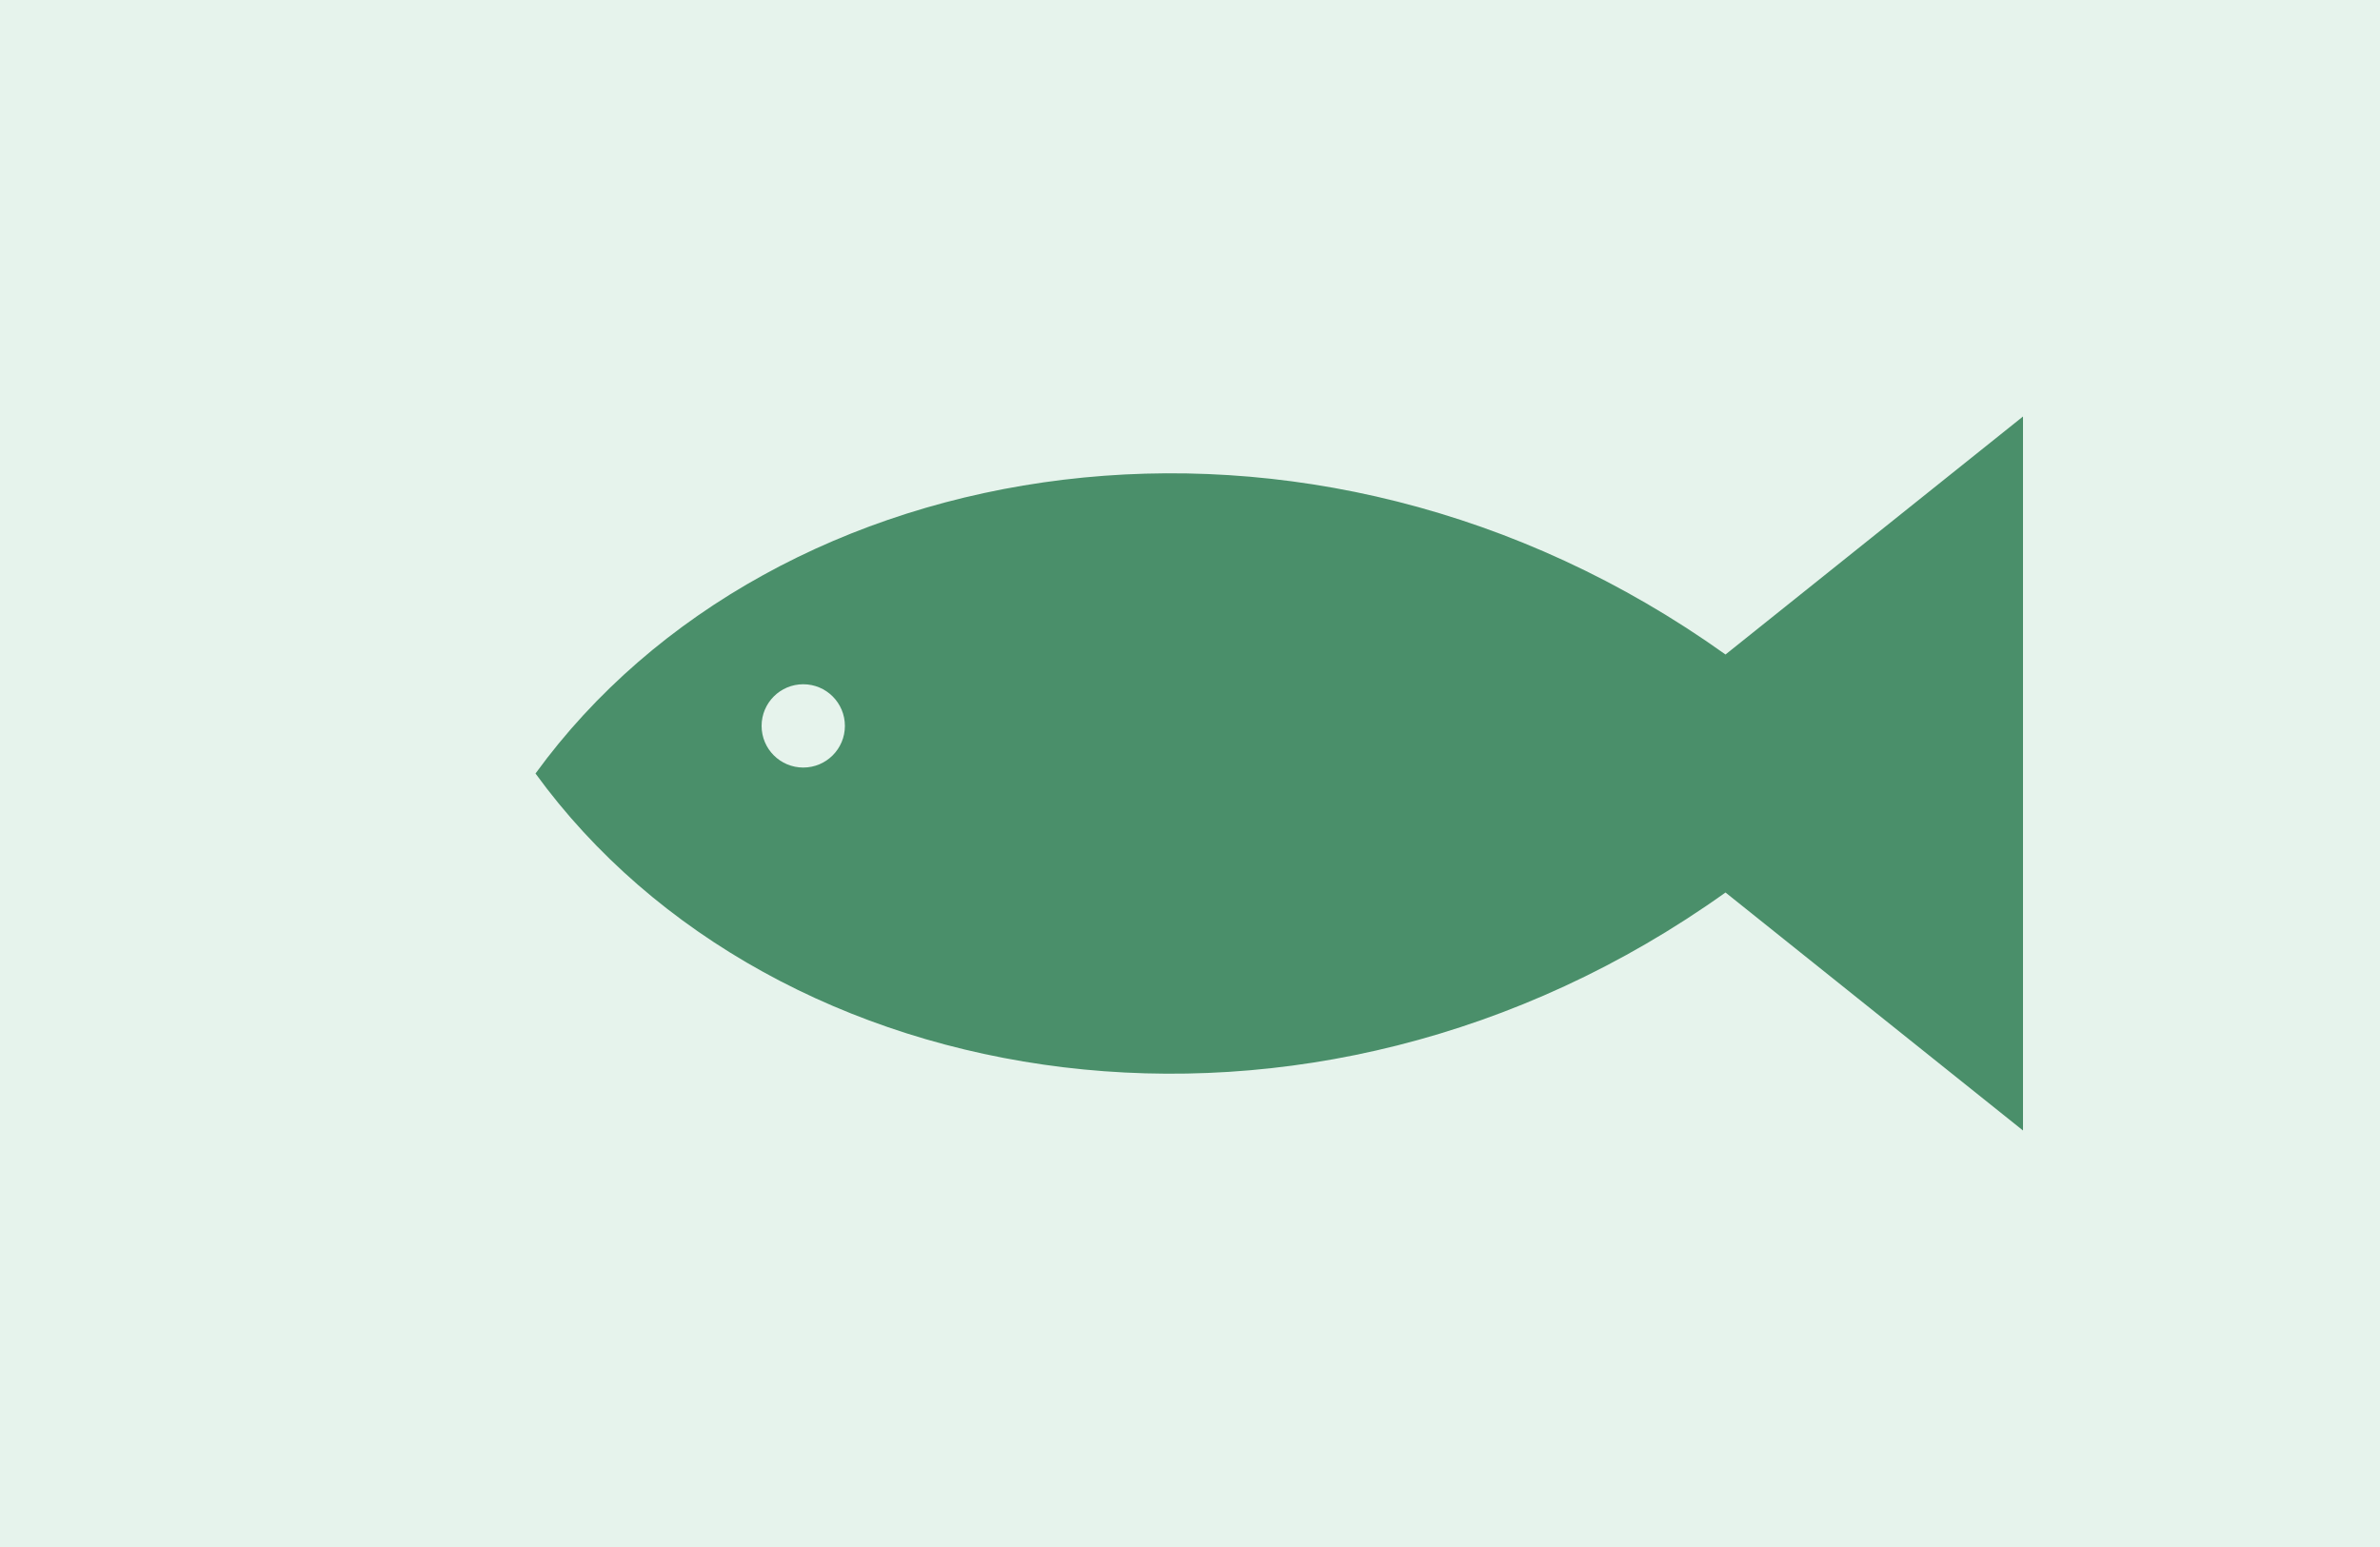
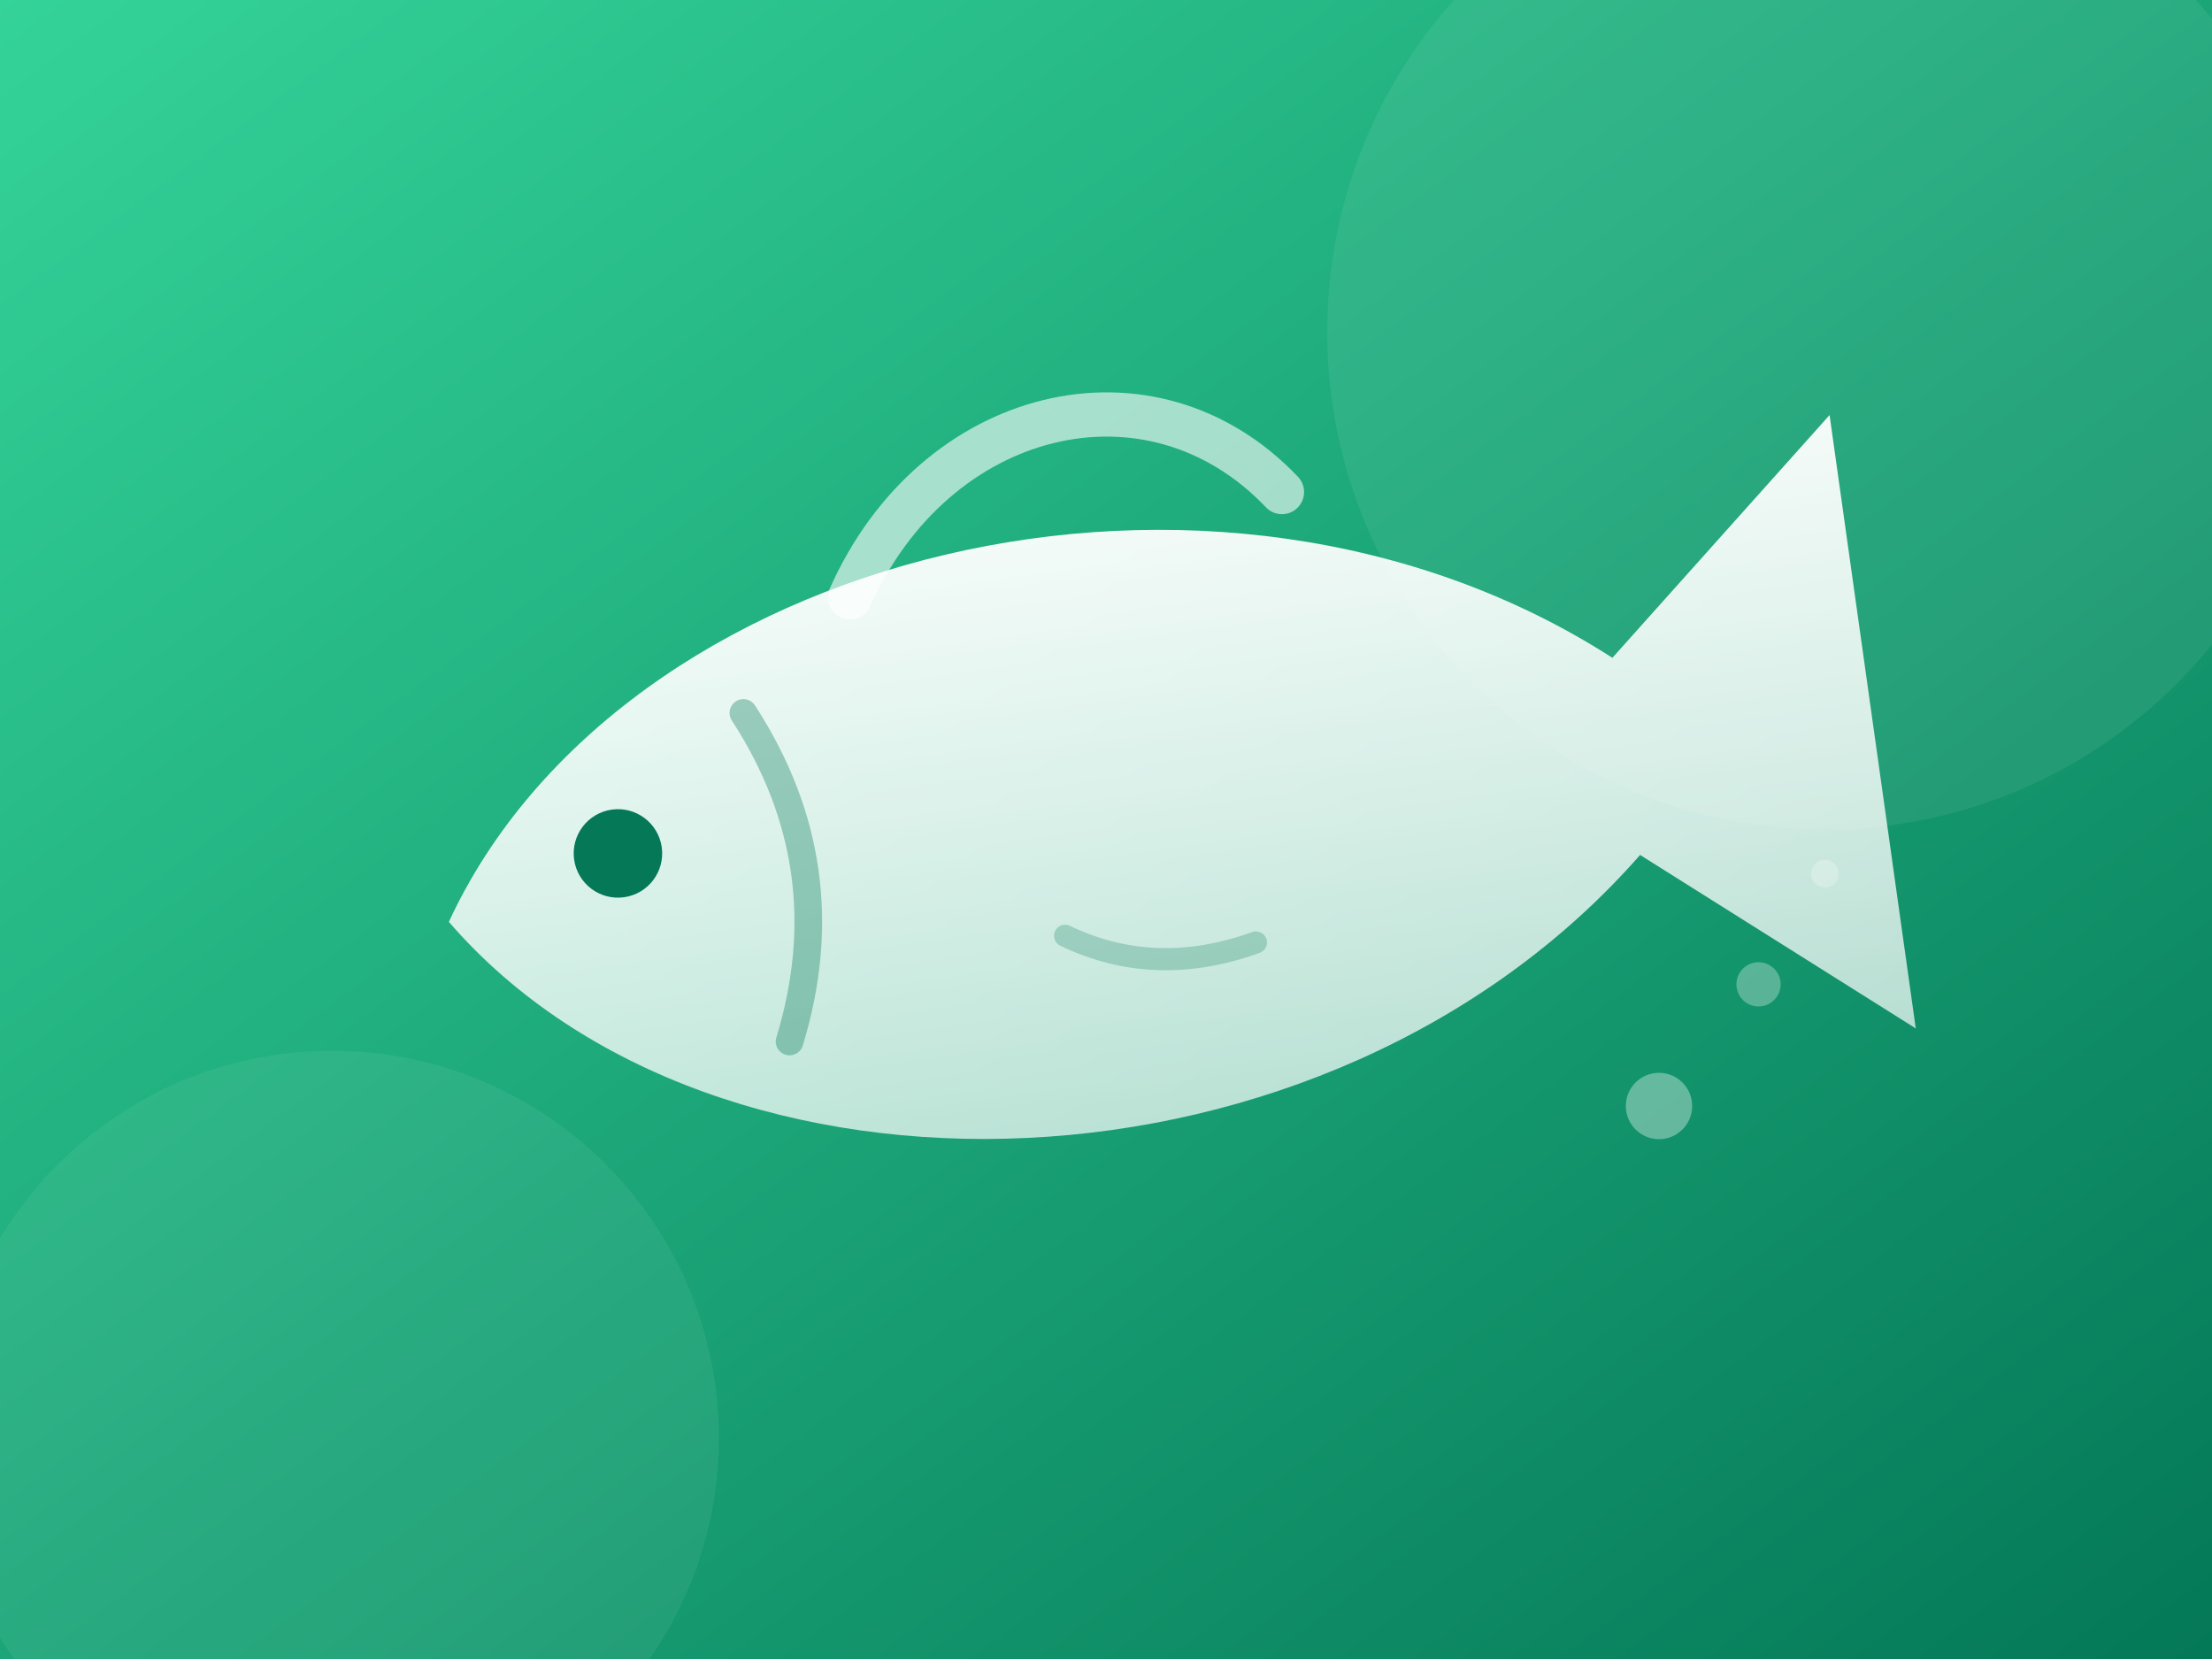
- <svg xmlns="http://www.w3.org/2000/svg" viewBox="0 0 400 260">
-   <rect width="400" height="260" fill="#e6f3ec" />
-   <g fill="#4a8f6a">
-     <path d="M90 130c40-55 130-70 200-20l50-40v120l-50-40c-70 50-160 35-200-20z" />
-     <circle cx="135" cy="122" r="7" fill="#e6f3ec" />
+ <svg xmlns="http://www.w3.org/2000/svg" viewBox="0 0 400 300">
+   <defs>
+     <linearGradient id="b" x1="0" y1="0" x2="1" y2="1">
+       <stop offset="0" stop-color="#34d399" />
+       <stop offset="1" stop-color="#047857" />
+     </linearGradient>
+     <linearGradient id="f" x1="0" y1="0" x2="0" y2="1">
+       <stop offset="0" stop-color="#fff" stop-opacity=".95" />
+       <stop offset="1" stop-color="#fff" stop-opacity=".7" />
+     </linearGradient>
+   </defs>
+   <rect width="400" height="300" fill="url(#b)" />
+   <circle cx="330" cy="60" r="90" fill="#fff" opacity=".07" />
+   <circle cx="60" cy="260" r="70" fill="#fff" opacity=".06" />
+   <circle cx="300" cy="200" r="6" fill="#fff" opacity=".35" />
+   <circle cx="318" cy="178" r="4" fill="#fff" opacity=".3" />
+   <circle cx="330" cy="158" r="2.5" fill="#fff" opacity=".25" />
+   <g transform="translate(200 150) rotate(-8)">
+     <path d="M-120 0C-80-62 30-74 95-18L140-56V56L95 18C30 74-80 62-120 0Z" fill="url(#f)" />
+     <path d="M-40-48C-20-80 20-84 40-56" fill="none" stroke="#fff" stroke-opacity=".6" stroke-width="8" stroke-linecap="round" />
+     <path d="M-62-30Q-48 0-62 30" fill="none" stroke="#047857" stroke-opacity=".35" stroke-width="5" stroke-linecap="round" />
+     <circle cx="-88" cy="-8" r="8" fill="#047857" />
+     <path d="M-10 18q15 10 34 6" fill="none" stroke="#047857" stroke-opacity=".25" stroke-width="4" stroke-linecap="round" />
  </g>
</svg>
